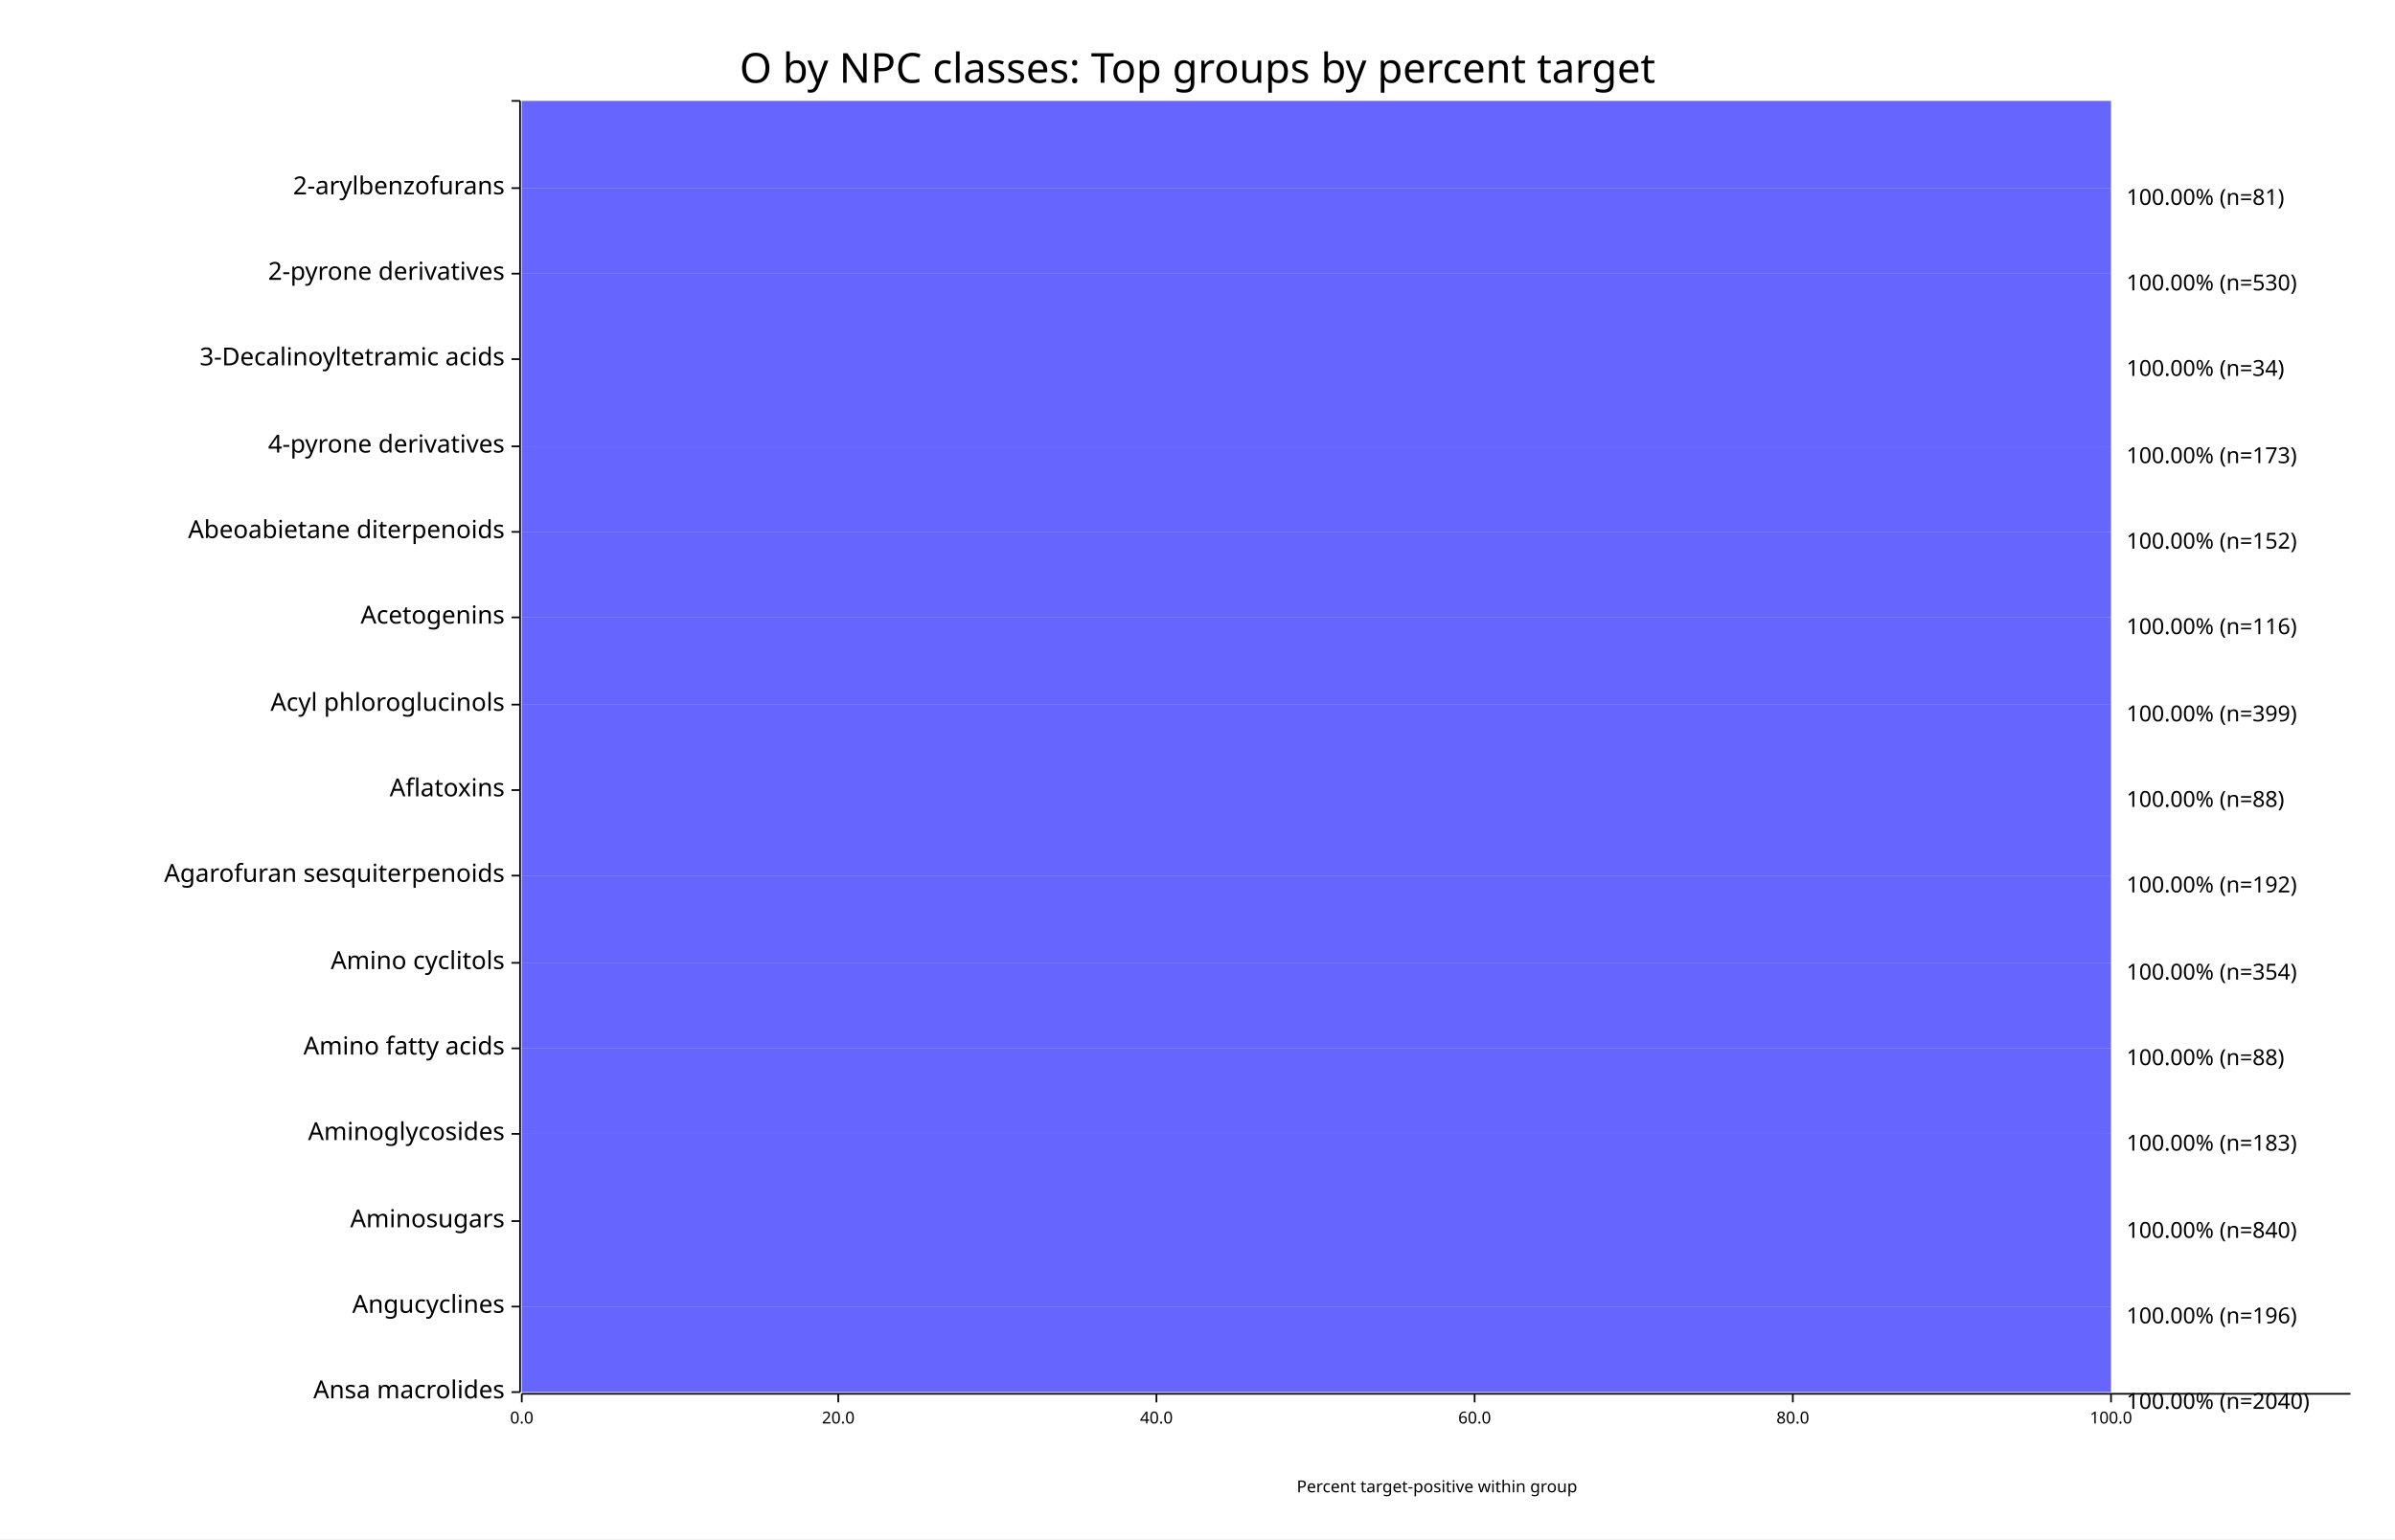
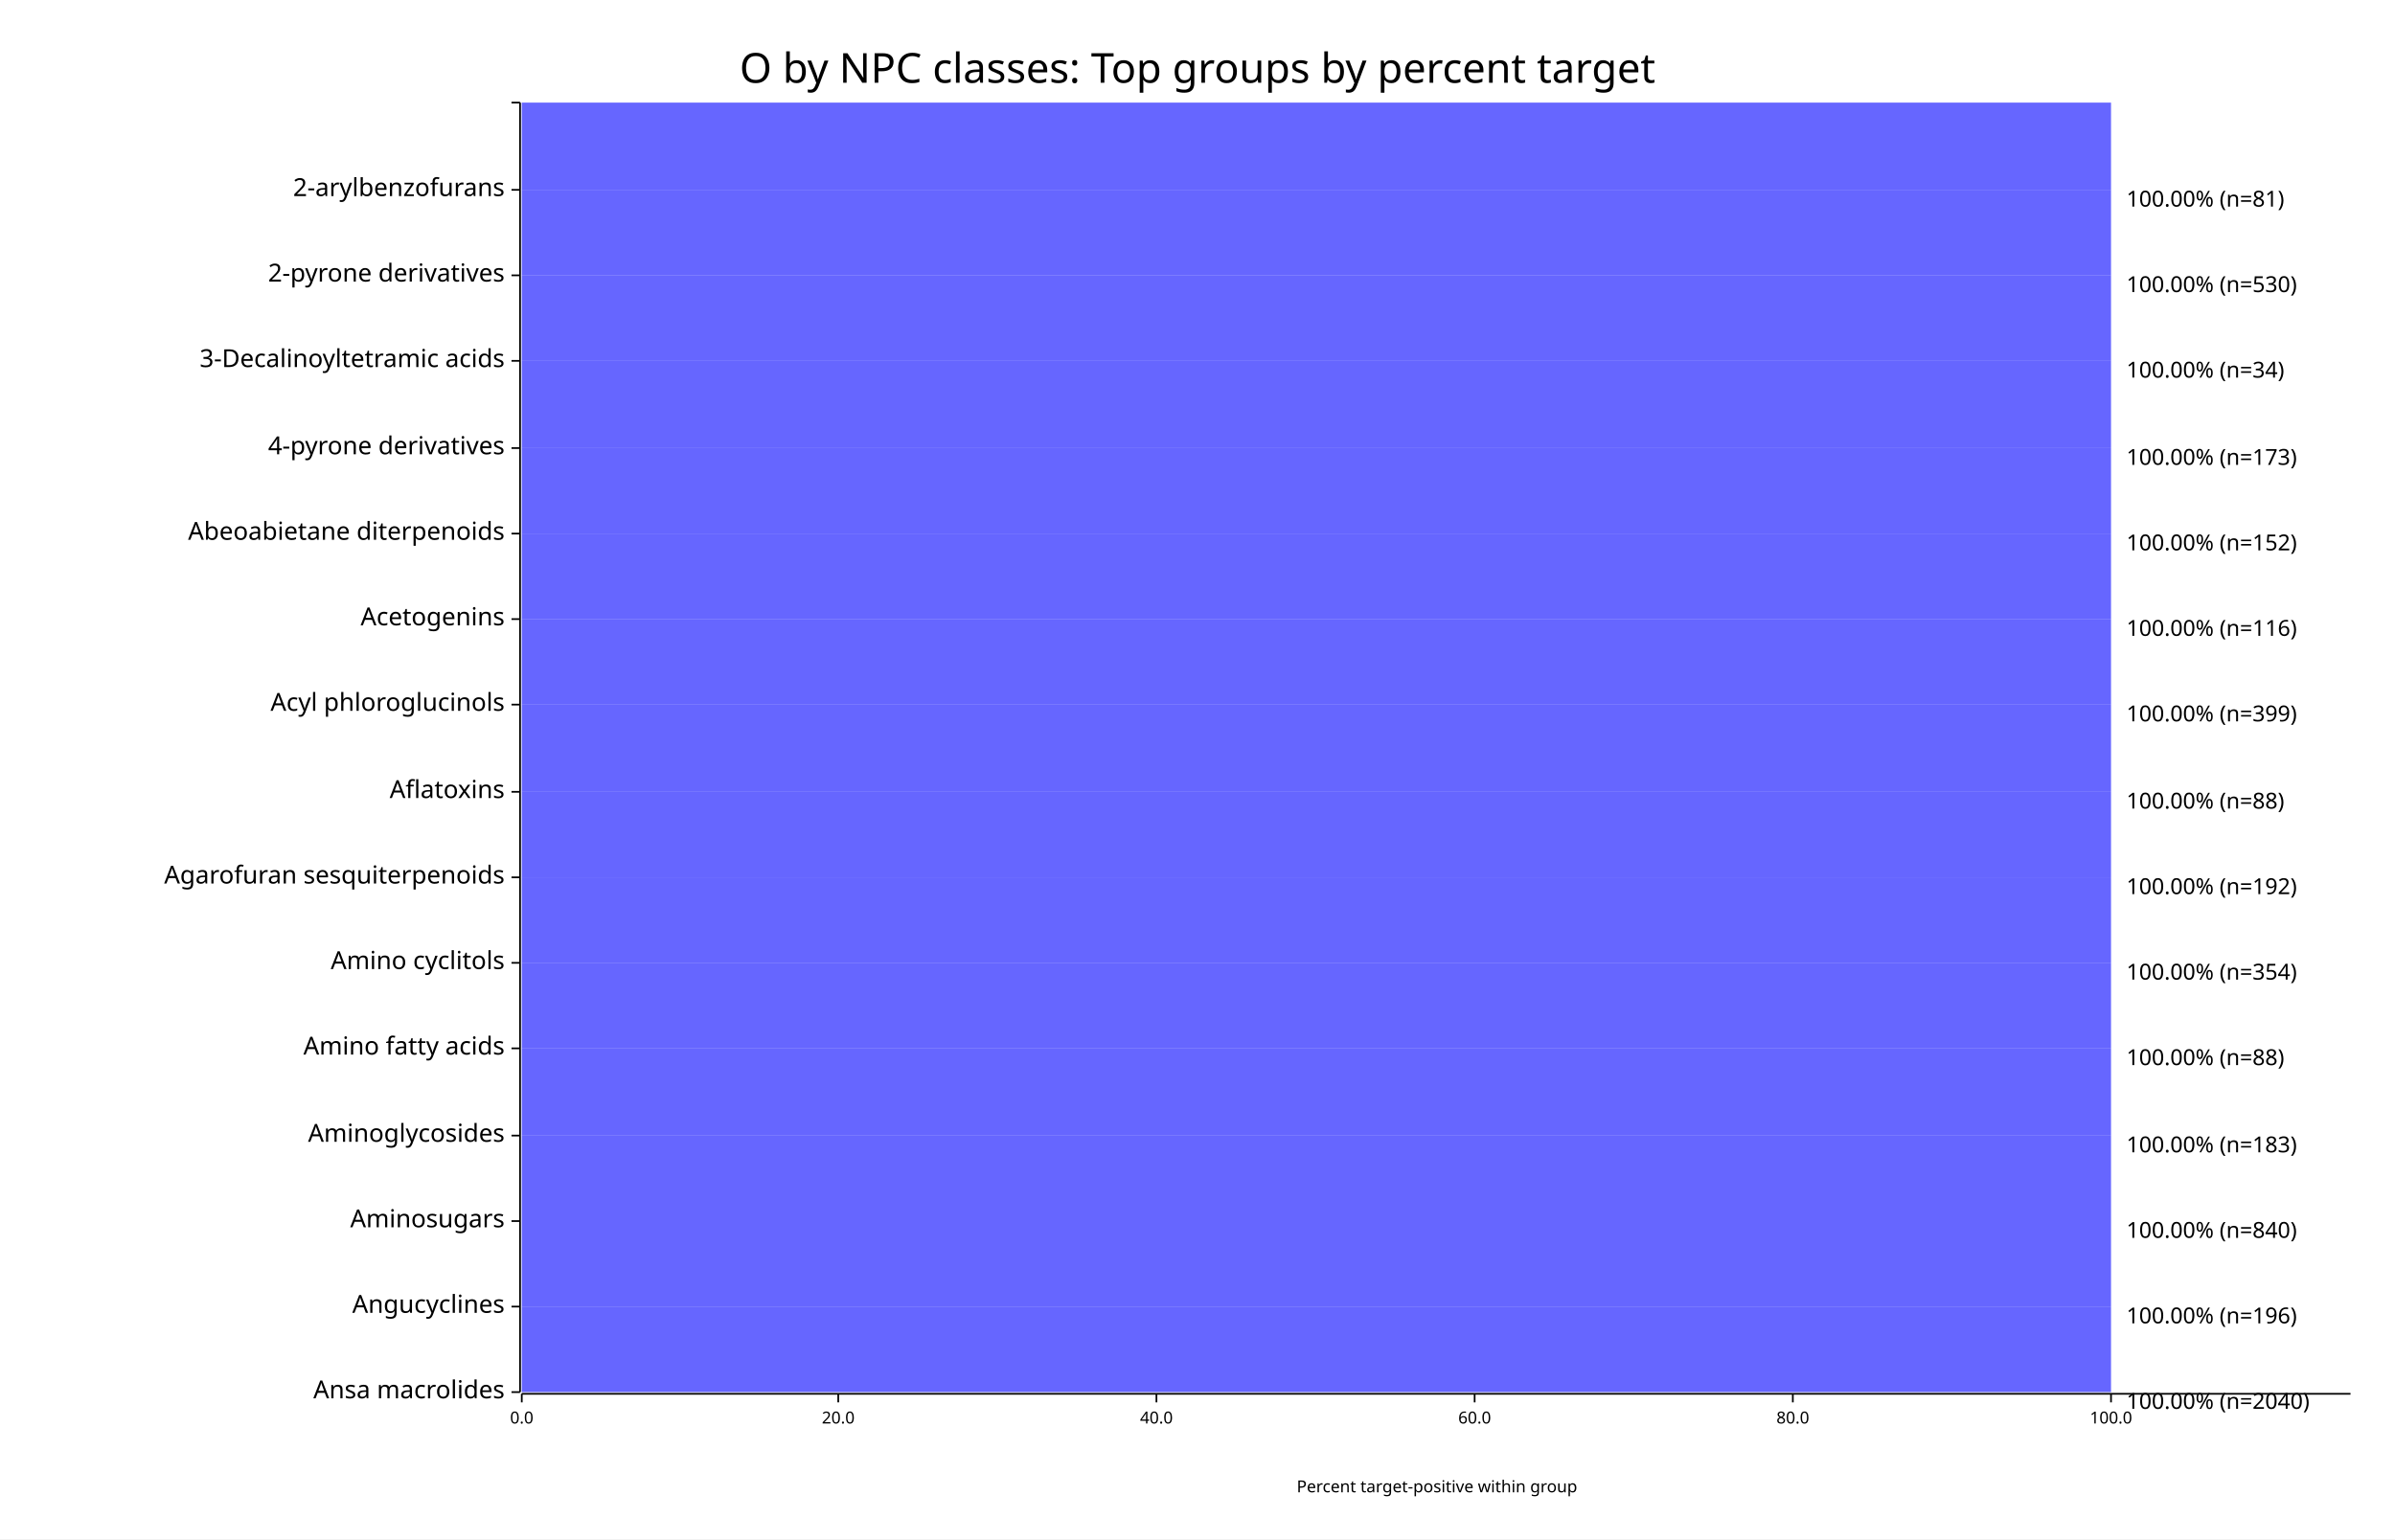
<svg xmlns="http://www.w3.org/2000/svg" width="1400" height="900" viewBox="0 0 1400 900">
  <rect x="0" y="0" width="1400" height="900" opacity="1" fill="#FFFFFF" stroke="none" />
  <text x="700" y="30" dy="0.76em" text-anchor="middle" font-family="sans-serif" font-size="24.194" opacity="1" fill="#000000">
O by NPC classes: Top groups by percent target
</text>
  <text x="840" y="875" dy="-0.5ex" text-anchor="middle" font-family="sans-serif" font-size="9.677" opacity="1" fill="#000000">
Percent target-positive within group
</text>
-   <polyline fill="none" opacity="1" stroke="#000000" stroke-width="1" points="304,59 304,814 " />
+   <polyline fill="none" opacity="1" stroke="#000000" stroke-width="1" points="304,60 304,814 " />
  <text x="295" y="814" dy="0.5ex" text-anchor="end" font-family="sans-serif" font-size="14.516" opacity="1" fill="#000000">
Ansa macrolides
</text>
  <polyline fill="none" opacity="1" stroke="#000000" stroke-width="1" points="299,814 304,814 " />
  <text x="295" y="764" dy="0.5ex" text-anchor="end" font-family="sans-serif" font-size="14.516" opacity="1" fill="#000000">
Angucyclines
</text>
  <polyline fill="none" opacity="1" stroke="#000000" stroke-width="1" points="299,764 304,764 " />
  <text x="295" y="714" dy="0.5ex" text-anchor="end" font-family="sans-serif" font-size="14.516" opacity="1" fill="#000000">
Aminosugars
</text>
  <polyline fill="none" opacity="1" stroke="#000000" stroke-width="1" points="299,714 304,714 " />
-   <text x="295" y="663" dy="0.5ex" text-anchor="end" font-family="sans-serif" font-size="14.516" opacity="1" fill="#000000">
+   <text x="295" y="664" dy="0.5ex" text-anchor="end" font-family="sans-serif" font-size="14.516" opacity="1" fill="#000000">
Aminoglycosides
</text>
-   <polyline fill="none" opacity="1" stroke="#000000" stroke-width="1" points="299,663 304,663 " />
+   <polyline fill="none" opacity="1" stroke="#000000" stroke-width="1" points="299,664 304,664 " />
  <text x="295" y="613" dy="0.5ex" text-anchor="end" font-family="sans-serif" font-size="14.516" opacity="1" fill="#000000">
Amino fatty acids
</text>
  <polyline fill="none" opacity="1" stroke="#000000" stroke-width="1" points="299,613 304,613 " />
  <text x="295" y="563" dy="0.5ex" text-anchor="end" font-family="sans-serif" font-size="14.516" opacity="1" fill="#000000">
Amino cyclitols
</text>
  <polyline fill="none" opacity="1" stroke="#000000" stroke-width="1" points="299,563 304,563 " />
-   <text x="295" y="512" dy="0.5ex" text-anchor="end" font-family="sans-serif" font-size="14.516" opacity="1" fill="#000000">
+   <text x="295" y="513" dy="0.5ex" text-anchor="end" font-family="sans-serif" font-size="14.516" opacity="1" fill="#000000">
Agarofuran sesquiterpenoids
</text>
-   <polyline fill="none" opacity="1" stroke="#000000" stroke-width="1" points="299,512 304,512 " />
-   <text x="295" y="462" dy="0.5ex" text-anchor="end" font-family="sans-serif" font-size="14.516" opacity="1" fill="#000000">
+   <polyline fill="none" opacity="1" stroke="#000000" stroke-width="1" points="299,513 304,513 " />
+   <text x="295" y="463" dy="0.5ex" text-anchor="end" font-family="sans-serif" font-size="14.516" opacity="1" fill="#000000">
Aflatoxins
</text>
-   <polyline fill="none" opacity="1" stroke="#000000" stroke-width="1" points="299,462 304,462 " />
+   <polyline fill="none" opacity="1" stroke="#000000" stroke-width="1" points="299,463 304,463 " />
  <text x="295" y="412" dy="0.5ex" text-anchor="end" font-family="sans-serif" font-size="14.516" opacity="1" fill="#000000">
Acyl phloroglucinols
</text>
  <polyline fill="none" opacity="1" stroke="#000000" stroke-width="1" points="299,412 304,412 " />
-   <text x="295" y="361" dy="0.5ex" text-anchor="end" font-family="sans-serif" font-size="14.516" opacity="1" fill="#000000">
+   <text x="295" y="362" dy="0.5ex" text-anchor="end" font-family="sans-serif" font-size="14.516" opacity="1" fill="#000000">
Acetogenins
</text>
-   <polyline fill="none" opacity="1" stroke="#000000" stroke-width="1" points="299,361 304,361 " />
-   <text x="295" y="311" dy="0.5ex" text-anchor="end" font-family="sans-serif" font-size="14.516" opacity="1" fill="#000000">
+   <polyline fill="none" opacity="1" stroke="#000000" stroke-width="1" points="299,362 304,362 " />
+   <text x="295" y="312" dy="0.5ex" text-anchor="end" font-family="sans-serif" font-size="14.516" opacity="1" fill="#000000">
Abeoabietane diterpenoids
</text>
-   <polyline fill="none" opacity="1" stroke="#000000" stroke-width="1" points="299,311 304,311 " />
-   <text x="295" y="261" dy="0.5ex" text-anchor="end" font-family="sans-serif" font-size="14.516" opacity="1" fill="#000000">
+   <polyline fill="none" opacity="1" stroke="#000000" stroke-width="1" points="299,312 304,312 " />
+   <text x="295" y="262" dy="0.5ex" text-anchor="end" font-family="sans-serif" font-size="14.516" opacity="1" fill="#000000">
4-pyrone derivatives
</text>
-   <polyline fill="none" opacity="1" stroke="#000000" stroke-width="1" points="299,261 304,261 " />
-   <text x="295" y="210" dy="0.5ex" text-anchor="end" font-family="sans-serif" font-size="14.516" opacity="1" fill="#000000">
+   <polyline fill="none" opacity="1" stroke="#000000" stroke-width="1" points="299,262 304,262 " />
+   <text x="295" y="211" dy="0.5ex" text-anchor="end" font-family="sans-serif" font-size="14.516" opacity="1" fill="#000000">
3-Decalinoyltetramic acids
</text>
-   <polyline fill="none" opacity="1" stroke="#000000" stroke-width="1" points="299,210 304,210 " />
-   <text x="295" y="160" dy="0.5ex" text-anchor="end" font-family="sans-serif" font-size="14.516" opacity="1" fill="#000000">
+   <polyline fill="none" opacity="1" stroke="#000000" stroke-width="1" points="299,211 304,211 " />
+   <text x="295" y="161" dy="0.5ex" text-anchor="end" font-family="sans-serif" font-size="14.516" opacity="1" fill="#000000">
2-pyrone derivatives
</text>
-   <polyline fill="none" opacity="1" stroke="#000000" stroke-width="1" points="299,160 304,160 " />
-   <text x="295" y="110" dy="0.5ex" text-anchor="end" font-family="sans-serif" font-size="14.516" opacity="1" fill="#000000">
+   <polyline fill="none" opacity="1" stroke="#000000" stroke-width="1" points="299,161 304,161 " />
+   <text x="295" y="111" dy="0.5ex" text-anchor="end" font-family="sans-serif" font-size="14.516" opacity="1" fill="#000000">
2-arylbenzofurans
</text>
-   <polyline fill="none" opacity="1" stroke="#000000" stroke-width="1" points="299,110 304,110 " />
-   <text x="295" y="59" dy="0.5ex" text-anchor="end" font-family="sans-serif" font-size="14.516" opacity="1" fill="#000000">
+   <polyline fill="none" opacity="1" stroke="#000000" stroke-width="1" points="299,111 304,111 " />
+   <text x="295" y="60" dy="0.5ex" text-anchor="end" font-family="sans-serif" font-size="14.516" opacity="1" fill="#000000">

</text>
-   <polyline fill="none" opacity="1" stroke="#000000" stroke-width="1" points="299,59 304,59 " />
+   <polyline fill="none" opacity="1" stroke="#000000" stroke-width="1" points="299,60 304,60 " />
  <polyline fill="none" opacity="1" stroke="#000000" stroke-width="1" points="305,815 1374,815 " />
  <text x="305" y="825" dy="0.76em" text-anchor="middle" font-family="sans-serif" font-size="9.677" opacity="1" fill="#000000">
0.0
</text>
  <polyline fill="none" opacity="1" stroke="#000000" stroke-width="1" points="305,815 305,820 " />
  <text x="490" y="825" dy="0.76em" text-anchor="middle" font-family="sans-serif" font-size="9.677" opacity="1" fill="#000000">
20.0
</text>
  <polyline fill="none" opacity="1" stroke="#000000" stroke-width="1" points="490,815 490,820 " />
  <text x="676" y="825" dy="0.76em" text-anchor="middle" font-family="sans-serif" font-size="9.677" opacity="1" fill="#000000">
40.0
</text>
  <polyline fill="none" opacity="1" stroke="#000000" stroke-width="1" points="676,815 676,820 " />
  <text x="862" y="825" dy="0.76em" text-anchor="middle" font-family="sans-serif" font-size="9.677" opacity="1" fill="#000000">
60.0
</text>
  <polyline fill="none" opacity="1" stroke="#000000" stroke-width="1" points="862,815 862,820 " />
  <text x="1048" y="825" dy="0.76em" text-anchor="middle" font-family="sans-serif" font-size="9.677" opacity="1" fill="#000000">
80.0
</text>
  <polyline fill="none" opacity="1" stroke="#000000" stroke-width="1" points="1048,815 1048,820 " />
  <text x="1234" y="825" dy="0.76em" text-anchor="middle" font-family="sans-serif" font-size="9.677" opacity="1" fill="#000000">
100.0
</text>
  <polyline fill="none" opacity="1" stroke="#000000" stroke-width="1" points="1234,815 1234,820 " />
  <rect x="305" y="764" width="929" height="50" opacity="0.6" fill="#0000FF" stroke="none" />
  <text x="1243" y="814" dy="0.76em" text-anchor="start" font-family="sans-serif" font-size="12.903" opacity="1" fill="#000000">
100.00% (n=2040)
</text>
  <rect x="305" y="714" width="929" height="50" opacity="0.6" fill="#0000FF" stroke="none" />
  <text x="1243" y="764" dy="0.76em" text-anchor="start" font-family="sans-serif" font-size="12.903" opacity="1" fill="#000000">
100.00% (n=196)
</text>
-   <rect x="305" y="663" width="929" height="51" opacity="0.6" fill="#0000FF" stroke="none" />
+   <rect x="305" y="664" width="929" height="50" opacity="0.6" fill="#0000FF" stroke="none" />
  <text x="1243" y="714" dy="0.76em" text-anchor="start" font-family="sans-serif" font-size="12.903" opacity="1" fill="#000000">
100.00% (n=840)
</text>
-   <rect x="305" y="613" width="929" height="50" opacity="0.6" fill="#0000FF" stroke="none" />
-   <text x="1243" y="663" dy="0.76em" text-anchor="start" font-family="sans-serif" font-size="12.903" opacity="1" fill="#000000">
+   <rect x="305" y="613" width="929" height="51" opacity="0.6" fill="#0000FF" stroke="none" />
+   <text x="1243" y="664" dy="0.76em" text-anchor="start" font-family="sans-serif" font-size="12.903" opacity="1" fill="#000000">
100.00% (n=183)
</text>
  <rect x="305" y="563" width="929" height="50" opacity="0.6" fill="#0000FF" stroke="none" />
  <text x="1243" y="613" dy="0.76em" text-anchor="start" font-family="sans-serif" font-size="12.903" opacity="1" fill="#000000">
100.00% (n=88)
</text>
-   <rect x="305" y="512" width="929" height="51" opacity="0.6" fill="#0000FF" stroke="none" />
+   <rect x="305" y="513" width="929" height="50" opacity="0.6" fill="#0000FF" stroke="none" />
  <text x="1243" y="563" dy="0.76em" text-anchor="start" font-family="sans-serif" font-size="12.903" opacity="1" fill="#000000">
100.00% (n=354)
</text>
-   <rect x="305" y="462" width="929" height="50" opacity="0.6" fill="#0000FF" stroke="none" />
-   <text x="1243" y="512" dy="0.76em" text-anchor="start" font-family="sans-serif" font-size="12.903" opacity="1" fill="#000000">
+   <rect x="305" y="463" width="929" height="50" opacity="0.6" fill="#0000FF" stroke="none" />
+   <text x="1243" y="513" dy="0.76em" text-anchor="start" font-family="sans-serif" font-size="12.903" opacity="1" fill="#000000">
100.00% (n=192)
</text>
-   <rect x="305" y="412" width="929" height="50" opacity="0.6" fill="#0000FF" stroke="none" />
-   <text x="1243" y="462" dy="0.76em" text-anchor="start" font-family="sans-serif" font-size="12.903" opacity="1" fill="#000000">
+   <rect x="305" y="412" width="929" height="51" opacity="0.6" fill="#0000FF" stroke="none" />
+   <text x="1243" y="463" dy="0.76em" text-anchor="start" font-family="sans-serif" font-size="12.903" opacity="1" fill="#000000">
100.00% (n=88)
</text>
-   <rect x="305" y="361" width="929" height="51" opacity="0.6" fill="#0000FF" stroke="none" />
+   <rect x="305" y="362" width="929" height="50" opacity="0.6" fill="#0000FF" stroke="none" />
  <text x="1243" y="412" dy="0.76em" text-anchor="start" font-family="sans-serif" font-size="12.903" opacity="1" fill="#000000">
100.00% (n=399)
</text>
-   <rect x="305" y="311" width="929" height="50" opacity="0.6" fill="#0000FF" stroke="none" />
-   <text x="1243" y="361" dy="0.76em" text-anchor="start" font-family="sans-serif" font-size="12.903" opacity="1" fill="#000000">
+   <rect x="305" y="312" width="929" height="50" opacity="0.6" fill="#0000FF" stroke="none" />
+   <text x="1243" y="362" dy="0.76em" text-anchor="start" font-family="sans-serif" font-size="12.903" opacity="1" fill="#000000">
100.00% (n=116)
</text>
-   <rect x="305" y="261" width="929" height="50" opacity="0.6" fill="#0000FF" stroke="none" />
-   <text x="1243" y="311" dy="0.76em" text-anchor="start" font-family="sans-serif" font-size="12.903" opacity="1" fill="#000000">
+   <rect x="305" y="262" width="929" height="50" opacity="0.6" fill="#0000FF" stroke="none" />
+   <text x="1243" y="312" dy="0.76em" text-anchor="start" font-family="sans-serif" font-size="12.903" opacity="1" fill="#000000">
100.00% (n=152)
</text>
-   <rect x="305" y="210" width="929" height="51" opacity="0.6" fill="#0000FF" stroke="none" />
-   <text x="1243" y="261" dy="0.76em" text-anchor="start" font-family="sans-serif" font-size="12.903" opacity="1" fill="#000000">
+   <rect x="305" y="211" width="929" height="51" opacity="0.6" fill="#0000FF" stroke="none" />
+   <text x="1243" y="262" dy="0.76em" text-anchor="start" font-family="sans-serif" font-size="12.903" opacity="1" fill="#000000">
100.00% (n=173)
</text>
-   <rect x="305" y="160" width="929" height="50" opacity="0.6" fill="#0000FF" stroke="none" />
-   <text x="1243" y="210" dy="0.76em" text-anchor="start" font-family="sans-serif" font-size="12.903" opacity="1" fill="#000000">
+   <rect x="305" y="161" width="929" height="50" opacity="0.6" fill="#0000FF" stroke="none" />
+   <text x="1243" y="211" dy="0.76em" text-anchor="start" font-family="sans-serif" font-size="12.903" opacity="1" fill="#000000">
100.00% (n=34)
</text>
-   <rect x="305" y="110" width="929" height="50" opacity="0.6" fill="#0000FF" stroke="none" />
-   <text x="1243" y="160" dy="0.76em" text-anchor="start" font-family="sans-serif" font-size="12.903" opacity="1" fill="#000000">
+   <rect x="305" y="111" width="929" height="50" opacity="0.6" fill="#0000FF" stroke="none" />
+   <text x="1243" y="161" dy="0.76em" text-anchor="start" font-family="sans-serif" font-size="12.903" opacity="1" fill="#000000">
100.00% (n=530)
</text>
-   <rect x="305" y="59" width="929" height="51" opacity="0.6" fill="#0000FF" stroke="none" />
-   <text x="1243" y="110" dy="0.76em" text-anchor="start" font-family="sans-serif" font-size="12.903" opacity="1" fill="#000000">
+   <rect x="305" y="60" width="929" height="51" opacity="0.6" fill="#0000FF" stroke="none" />
+   <text x="1243" y="111" dy="0.76em" text-anchor="start" font-family="sans-serif" font-size="12.903" opacity="1" fill="#000000">
100.00% (n=81)
</text>
</svg>
